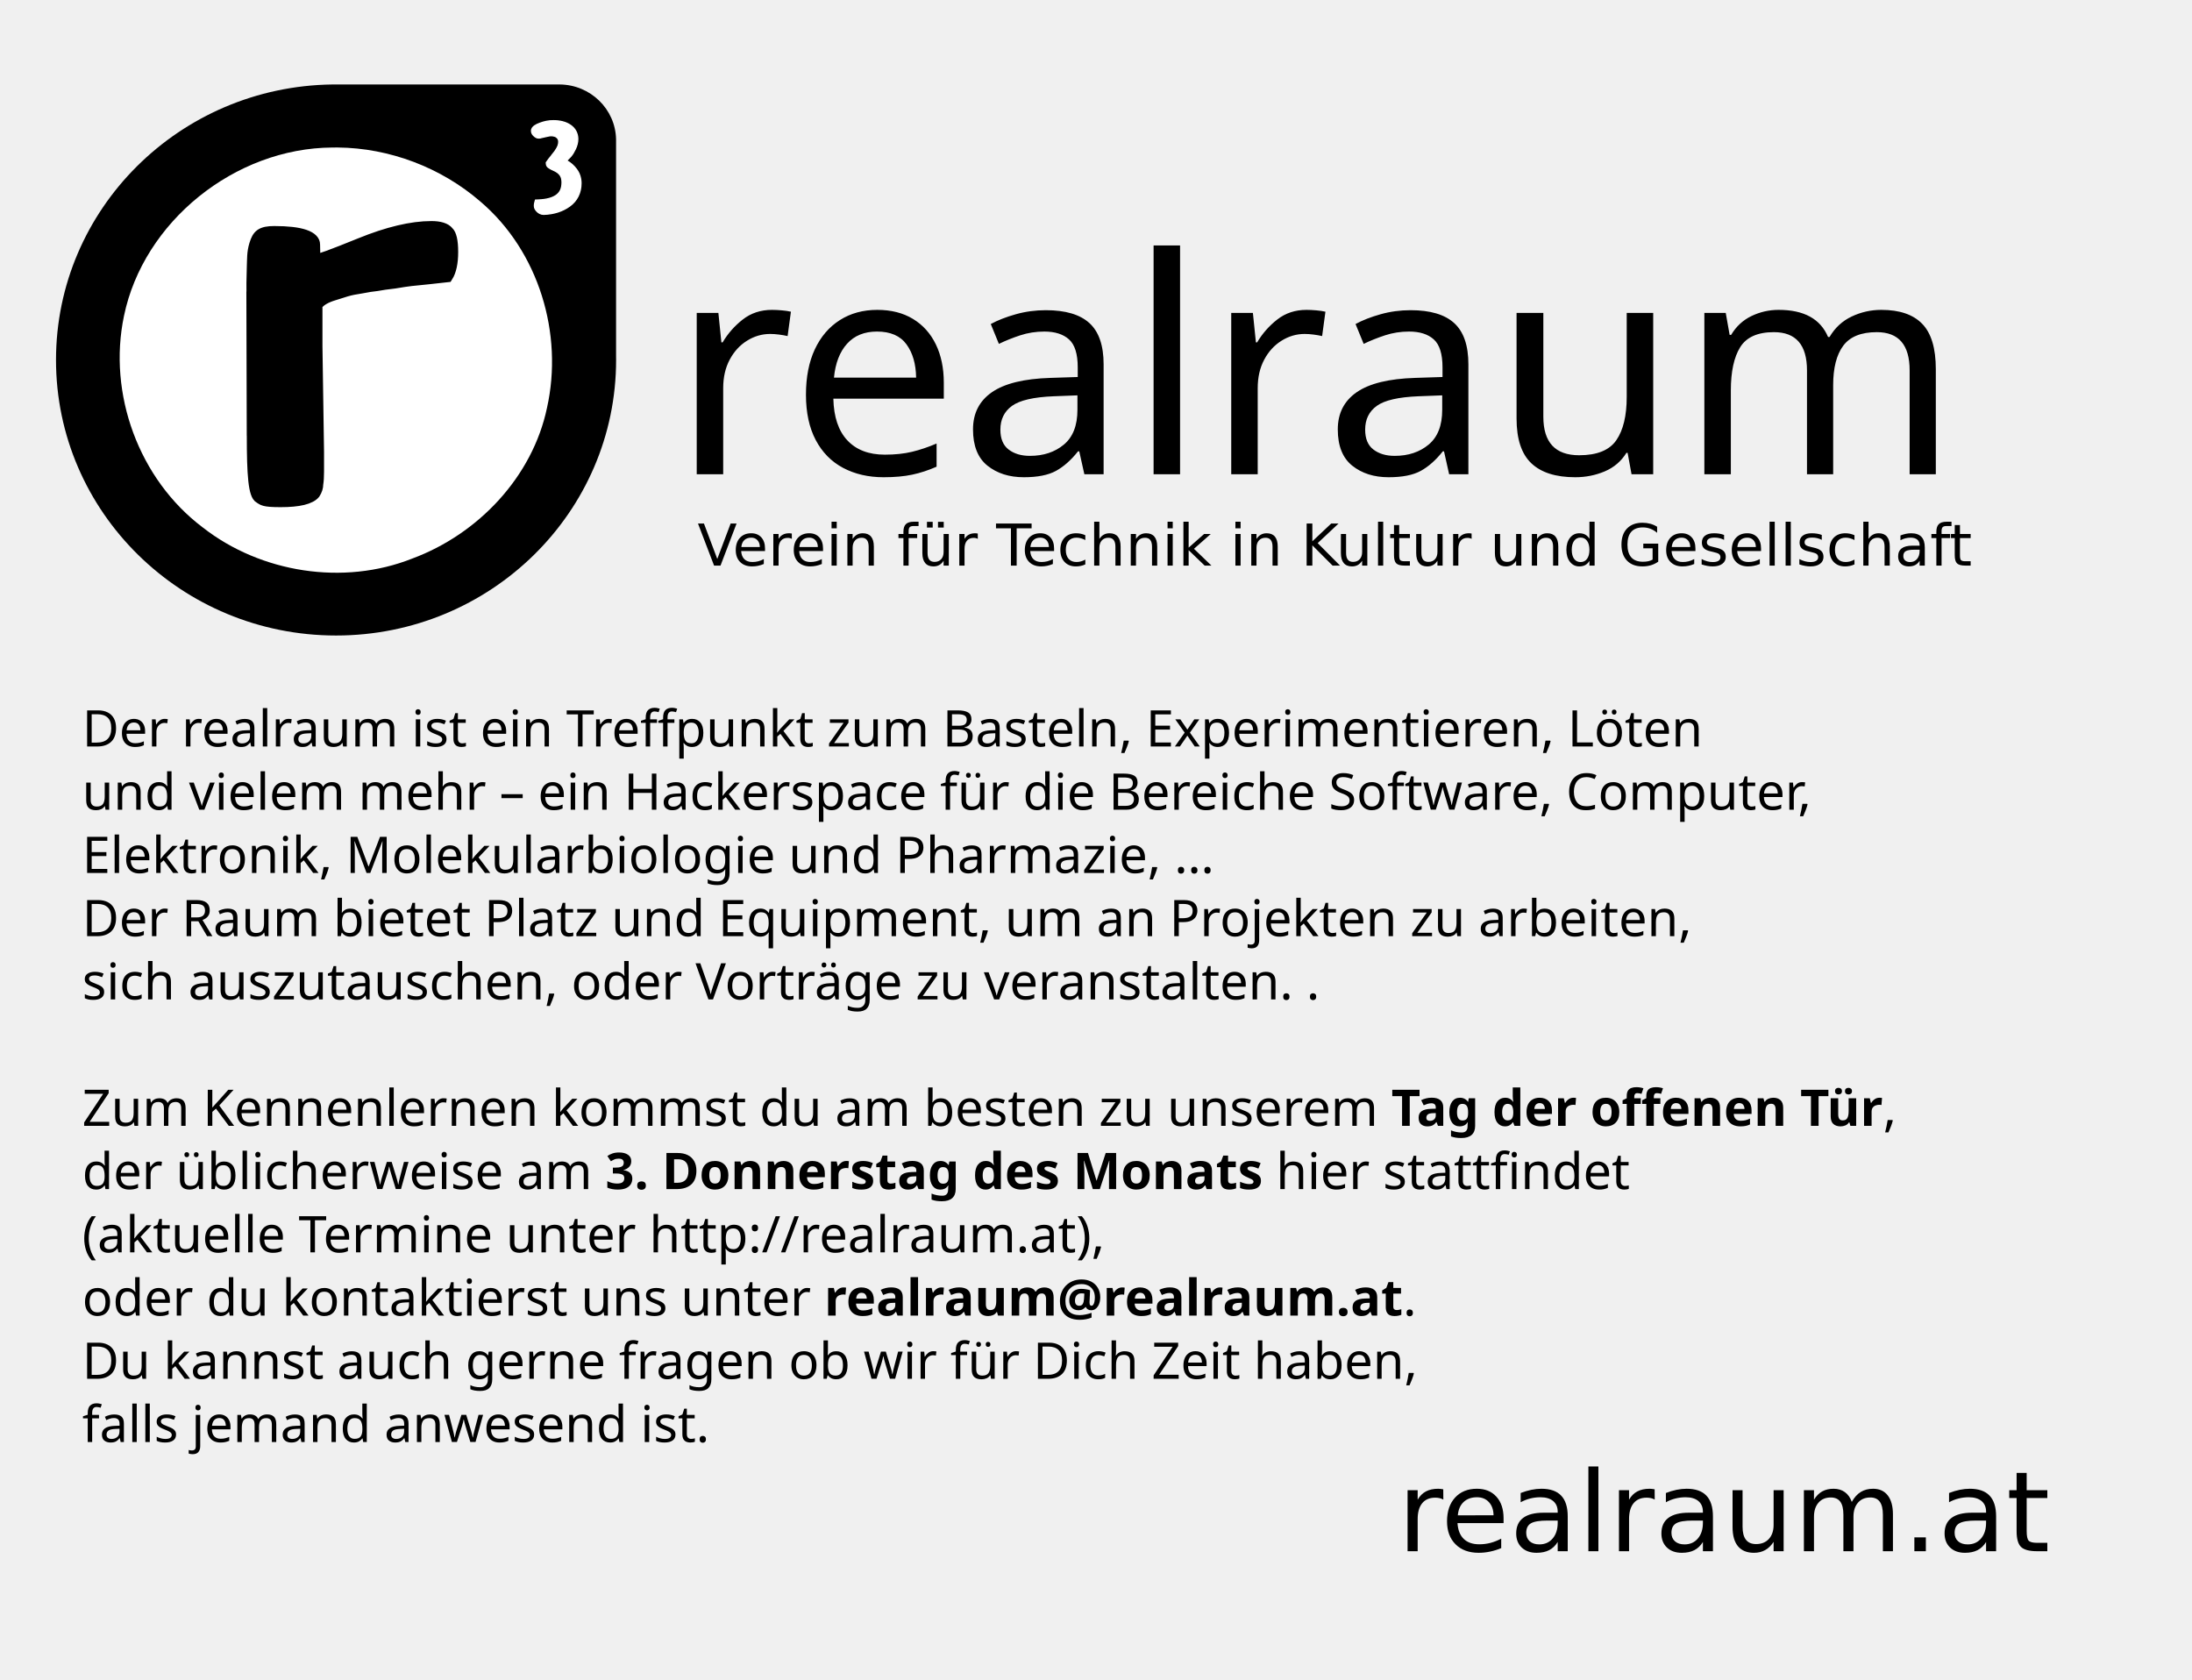
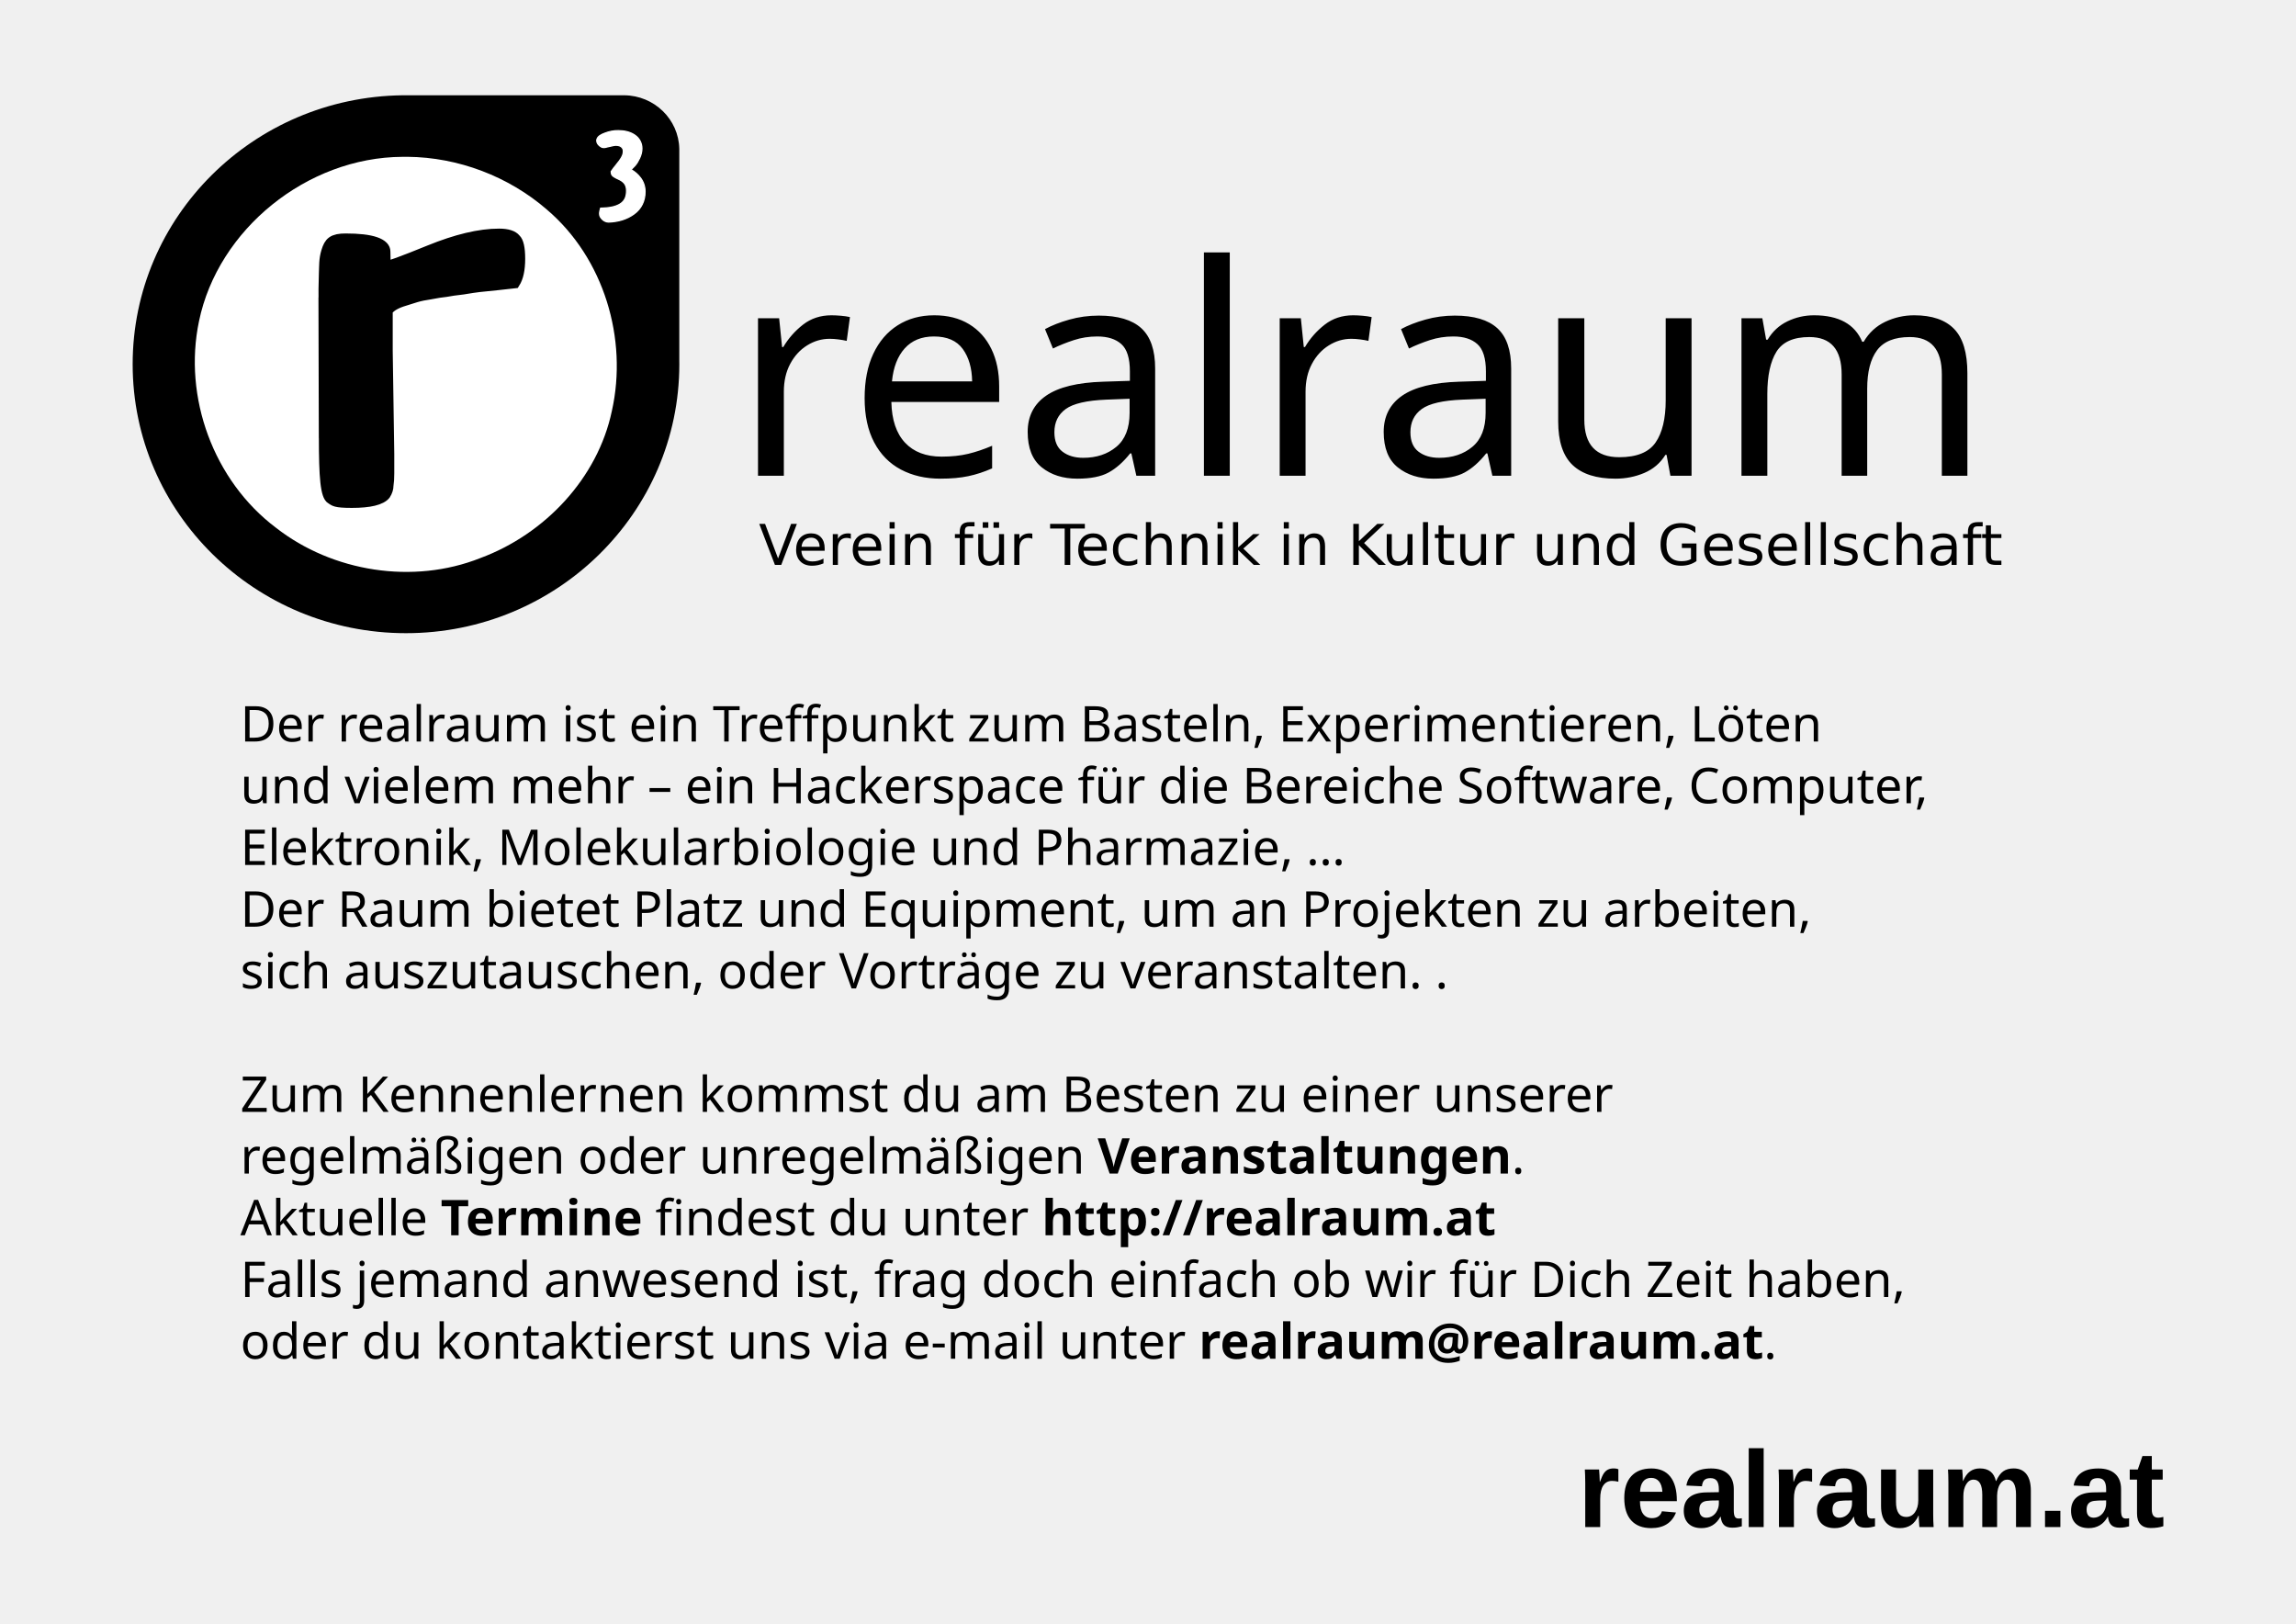
- <svg xmlns="http://www.w3.org/2000/svg" width="1386.712" height="1062.322" id="svg2816" version="1.1">
+ <svg xmlns="http://www.w3.org/2000/svg" width="1488.189" height="1052.362" id="svg2816" version="1.1">
  <defs id="defs2818">
    </defs>
-   <g id="layer1" transform="translate(-7.449461,309.1033)">
-     <path style="fill:#000000;fill-opacity:1;stroke:none" d="m 217.765,-255.667 c -96.745,1.207 -174.882,78.833 -174.882,174.296 0,96.214 79.367,174.296 177.165,174.296 97.798,0 177.165,-78.082 177.165,-174.296 0,-0.752 -0.009,-1.497 -0.022,-2.246 l 0,-137.346 c -0.388,-19.132 -16.21,-34.56 -35.717,-34.704 l -141.427,0 c -0.27,0 -0.538,0 -0.807,0 -0.492,0 -0.984,-0.006 -1.476,0 z" id="path3021" />
-     <path style="font-size:33.601px;font-style:normal;font-variant:normal;font-weight:normal;font-stretch:normal;text-indent:0;text-align:start;text-decoration:none;line-height:125%;letter-spacing:0px;word-spacing:0px;text-transform:none;direction:ltr;block-progression:tb;writing-mode:lr-tb;text-anchor:start;baseline-shift:baseline;color:#000000;fill:#ffffff;fill-opacity:1;stroke:#ffffff;stroke-width:0.769;stroke-miterlimit:4;stroke-opacity:1;stroke-dasharray:none;marker:none;visibility:visible;display:inline;overflow:visible;enable-background:accumulate;font-family:Varela Round;-inkscape-font-specification:Varela Round" d="m 357.455,-232.762 c -2.876,4e-5 -5.694,0.558 -8.474,1.627 -1.348,0.502 -2.413,0.986 -3.322,1.627 -0.909,0.641 -1.966,1.648 -1.966,3.254 0,1.44 0.879,2.518 1.763,3.254 l 0.068,0.068 0.068,0.068 c 0.773,0.535 1.295,1.085 2.78,1.085 0.809,1.1e-4 0.958,-0.141 1.559,-0.271 0.601,-0.131 1.387,-0.296 2.373,-0.542 1.867,-0.467 3.235,-0.678 3.593,-0.678 2.048,2e-5 3.161,0.503 3.864,1.153 0.815,0.752 1.153,1.473 1.153,2.712 -2e-5,1.39 -0.354,2.595 -1.085,3.864 l 0,0.068 c -0.774,1.418 -1.902,2.961 -3.322,4.61 l 0,0.068 c -1.48,1.776 -2.397,2.952 -2.983,3.864 l -0.475,0.678 0.068,0.814 c 0.174,1.739 1.129,2.165 1.83,2.644 0.702,0.479 1.532,0.886 2.576,1.356 4.021,1.778 5.491,3.954 5.491,7.661 0,3.794 -1.08,6.195 -3.39,8 -2.31,1.805 -6.175,3.002 -11.661,3.186 l -1.763,0.068 -0.475,1.763 c -0.16,0.638 -0.203,1.287 -0.203,1.966 0,1.474 0.783,2.481 1.627,3.39 1.067,1.143 2.635,1.898 4.203,1.898 0.011,-0.002 0.068,0 0.068,0 6.354,-0.207 11.896,-1.945 16.407,-5.22 4.688,-3.364 7.186,-8.437 7.186,-14.44 -2e-5,-3.25 -0.966,-6.283 -2.847,-8.813 -0.009,-0.013 0.009,-0.054 0,-0.068 l -0.068,0 c -1.592,-2.212 -3.683,-4.028 -6.169,-5.424 0.886,-0.863 1.761,-1.743 2.576,-2.644 1.114,-1.29 2.09,-2.923 2.983,-4.813 0.945,-2.057 1.491,-4.15 1.492,-6.237 -3e-5,-3.528 -1.683,-6.706 -4.61,-8.678 -2.893,-2.008 -6.6,-2.915 -10.915,-2.915 z" id="text3841-2" />
-     <text xml:space="preserve" style="font-size:36.537px;font-style:normal;font-weight:normal;fill:#000000;fill-opacity:1;stroke:none;font-family:Bitstream Vera Sans" x="448.733" y="48.698" id="text2839">
-       <tspan id="tspan2841" x="448.733" y="48.698">Verein für Technik in Kultur und Gesellschaft</tspan>
-       <tspan x="448.733" y="94.37" id="tspan2843" />
+   <g id="layer1" transform="translate(-7.449461,299.1432)">
+     <path style="fill:#000000;fill-opacity:1;stroke:none" d="m 268.317,-237.396 c -96.745,1.207 -174.882,78.833 -174.882,174.296 0,96.214 79.367,174.296 177.165,174.296 97.798,0 177.165,-78.082 177.165,-174.296 0,-0.752 -0.009,-1.497 -0.022,-2.246 l 0,-137.346 c -0.388,-19.132 -16.21,-34.56 -35.717,-34.704 l -141.427,0 c -0.27,0 -0.538,0 -0.807,0 -0.492,0 -0.984,-0.006 -1.476,0 z" id="path3021" />
+     <path style="font-size:33.601px;font-style:normal;font-variant:normal;font-weight:normal;font-stretch:normal;text-indent:0;text-align:start;text-decoration:none;line-height:125%;letter-spacing:0px;word-spacing:0px;text-transform:none;direction:ltr;block-progression:tb;writing-mode:lr-tb;text-anchor:start;baseline-shift:baseline;color:#000000;fill:#ffffff;fill-opacity:1;stroke:#ffffff;stroke-width:0.769;stroke-miterlimit:4;stroke-opacity:1;stroke-dasharray:none;marker:none;visibility:visible;display:inline;overflow:visible;enable-background:accumulate;font-family:Varela Round;-inkscape-font-specification:Varela Round" d="m 408.007,-214.49 c -2.876,4e-5 -5.694,0.558 -8.474,1.627 -1.348,0.502 -2.413,0.986 -3.322,1.627 -0.909,0.641 -1.966,1.648 -1.966,3.254 0,1.44 0.879,2.518 1.763,3.254 l 0.068,0.068 0.068,0.068 c 0.773,0.535 1.295,1.085 2.78,1.085 0.809,1.1e-4 0.958,-0.141 1.559,-0.271 0.601,-0.131 1.387,-0.296 2.373,-0.542 1.867,-0.467 3.235,-0.678 3.593,-0.678 2.048,2e-5 3.161,0.503 3.864,1.153 0.815,0.752 1.153,1.473 1.153,2.712 -2e-5,1.39 -0.354,2.595 -1.085,3.864 l 0,0.068 c -0.774,1.418 -1.902,2.961 -3.322,4.61 l 0,0.068 c -1.48,1.776 -2.397,2.952 -2.983,3.864 l -0.475,0.678 0.068,0.814 c 0.174,1.739 1.129,2.165 1.83,2.644 0.702,0.479 1.532,0.886 2.576,1.356 4.021,1.778 5.491,3.954 5.491,7.661 0,3.794 -1.08,6.195 -3.39,8 -2.31,1.805 -6.175,3.002 -11.661,3.186 l -1.763,0.068 -0.475,1.763 c -0.16,0.638 -0.203,1.287 -0.203,1.966 0,1.474 0.783,2.481 1.627,3.39 1.067,1.143 2.635,1.898 4.203,1.898 0.011,-0.002 0.068,0 0.068,0 6.354,-0.207 11.896,-1.945 16.407,-5.22 4.688,-3.364 7.186,-8.437 7.186,-14.44 -2e-5,-3.25 -0.966,-6.283 -2.847,-8.813 -0.009,-0.013 0.009,-0.054 0,-0.068 l -0.068,0 c -1.592,-2.212 -3.683,-4.028 -6.169,-5.424 0.886,-0.863 1.761,-1.743 2.576,-2.644 1.114,-1.29 2.09,-2.923 2.983,-4.813 0.945,-2.057 1.491,-4.15 1.492,-6.237 -3e-5,-3.528 -1.683,-6.706 -4.61,-8.678 -2.893,-2.008 -6.6,-2.915 -10.915,-2.915 z" id="text3841-2" />
+     <text xml:space="preserve" style="font-size:36.537px;font-style:normal;font-weight:normal;fill:#000000;fill-opacity:1;stroke:none;font-family:Bitstream Vera Sans" x="499.286" y="66.97" id="text2839">
+       <tspan id="tspan2841" x="499.286" y="66.97">Verein für Technik in Kultur und Gesellschaft</tspan>
+       <tspan x="499.286" y="112.641" id="tspan2843" />
    </text>
-     <text xml:space="preserve" style="font-size:70.569px;font-style:normal;font-weight:normal;fill:#000000;fill-opacity:1;stroke:none;font-family:Bitstream Vera Sans" x="891.521" y="672.204" id="text2845">
-       <tspan id="tspan2847" x="891.521" y="672.204">realraum.at</tspan>
-       <tspan x="891.521" y="760.415" id="tspan3010" />
-       <tspan x="891.521" y="848.626" id="tspan3012" />
+     <text xml:space="preserve" style="font-size:70.569px;font-style:normal;font-weight:normal;fill:#000000;fill-opacity:1;stroke:none;font-family:Bitstream Vera Sans" x="1030.035" y="690.475" id="text2845">
+       <tspan id="tspan2847" x="1030.035" y="690.475" style="font-style:normal;font-variant:normal;font-weight:bold;font-stretch:normal;font-family:Arial;-inkscape-font-specification:Arial Bold">realraum.at</tspan>
+       <tspan x="1030.035" y="778.686" id="tspan3010" style="font-style:normal;font-variant:normal;font-weight:bold;font-stretch:normal;font-family:Arial;-inkscape-font-specification:Arial Bold" />
+       <tspan x="1030.035" y="866.898" id="tspan3012" style="font-style:normal;font-variant:normal;font-weight:bold;font-stretch:normal;font-family:Arial;-inkscape-font-specification:Arial Bold" />
    </text>
-     <text xml:space="preserve" style="font-size:190.399px;font-style:normal;font-weight:normal;fill:#000000;fill-opacity:1;stroke:none;font-family:Bitstream Vera Sans" x="432.023" y="-9.112" id="text2849">
-       <tspan id="tspan2851" x="432.023" y="-9.112" style="font-family:Arial Black;-inkscape-font-specification:Arial Black">realraum</tspan>
+     <text xml:space="preserve" style="font-size:190.399px;font-style:normal;font-weight:normal;fill:#000000;fill-opacity:1;stroke:none;font-family:Bitstream Vera Sans" x="482.575" y="9.159" id="text2849">
+       <tspan id="tspan2851" x="482.575" y="9.159" style="font-family:Arial Black;-inkscape-font-specification:Arial Black">realraum</tspan>
    </text>
-     <text xml:space="preserve" style="font-size:60.375px;font-style:normal;font-weight:normal;line-height:125%;letter-spacing:0px;word-spacing:0px;fill:#000000;fill-opacity:1;stroke:none;font-family:Sans" x="213.119" y="99.469" id="text3537" transform="scale(1.008197,0.9918692)">
-       <tspan id="tspan3539" x="213.119" y="99.469" />
+     <text xml:space="preserve" style="font-size:60.375px;font-style:normal;font-weight:normal;line-height:125%;letter-spacing:0px;word-spacing:0px;fill:#000000;fill-opacity:1;stroke:none;font-family:Sans" x="263.26" y="117.89" id="text3537" transform="scale(1.008197,0.9918693)">
+       <tspan id="tspan3539" x="263.26" y="117.89" />
    </text>
-     <path style="fill:#ffffff;fill-opacity:1;stroke:none" d="m 220.975,-215.796 c 32.99,0.274 65.603,12.736 90.342,34.163 37.032,31.488 52.644,83.793 42.176,130.524 -9.15,43.514 -43.351,79.836 -85.278,95.364 -43.51,17.275 -95.776,8.974 -132.381,-19.606 -40.629,-30.545 -60.279,-84.753 -49.952,-133.884 12.272,-59.532 70.025,-106.26 131.9,-106.543 1.065,-0.017 2.129,-0.026 3.193,-0.017 z" id="path3017" />
-     <g style="font-size:163.528px;font-style:normal;font-variant:normal;font-weight:normal;font-stretch:normal;line-height:125%;letter-spacing:0px;word-spacing:0px;fill:#000000;fill-opacity:1;stroke:#000000;stroke-width:2.52;stroke-miterlimit:4;stroke-opacity:1;stroke-dasharray:none;font-family:Cagliostro;-inkscape-font-specification:Cagliostro" id="text3003" transform="matrix(3.070274,0,0,2.409085,-68.19862,-322.0089)">
+     <path style="fill:#ffffff;fill-opacity:1;stroke:none" d="m 271.527,-197.525 c 32.99,0.274 65.603,12.736 90.342,34.163 37.032,31.488 52.644,83.793 42.176,130.524 -9.15,43.514 -43.351,79.836 -85.278,95.364 -43.51,17.275 -95.776,8.974 -132.381,-19.606 -40.629,-30.545 -60.279,-84.753 -49.952,-133.884 12.272,-59.532 70.025,-106.26 131.9,-106.543 1.065,-0.017 2.129,-0.026 3.193,-0.017 z" id="path3017" />
+     <g style="font-size:163.528px;font-style:normal;font-variant:normal;font-weight:normal;font-stretch:normal;line-height:125%;letter-spacing:0px;word-spacing:0px;fill:#000000;fill-opacity:1;stroke:#000000;stroke-width:2.52;stroke-miterlimit:4;stroke-opacity:1;stroke-dasharray:none;font-family:Cagliostro;-inkscape-font-specification:Cagliostro" id="text3003" transform="matrix(3.070274,0,0,2.409085,-17.64625,-303.7376)">
      <path d="m 76.741,119.792 -0.079,-37.74 c 0.109,-0.872 0.018,2.043 0.018,-0.138 -1.4e-5,-2.18 -0.036,-1.667 0.073,-6.536 0.073,-2.011 -0.017,-3.707 0.503,-5.911 0.654,-2.725 1.39,-3.494 3.898,-3.494 5.451,7.1e-5 8.176,1.199 8.176,3.598 -2.7e-5,1.853 0.054,3.162 0.164,3.925 0.654,6.4e-5 3.816,-1.472 9.485,-4.415 5.669,-2.943 10.52,-4.415 14.554,-4.415 1.635,7.2e-5 2.725,0.436 3.271,1.308 0.654,0.763 0.981,2.617 0.981,5.56 -6e-5,2.944 -0.382,5.178 -1.145,6.705 -0.654,0.109 -1.853,0.273 -3.598,0.491 -1.635,0.218 -2.889,0.382 -3.761,0.491 -0.763,0.109 -1.908,0.327 -3.434,0.654 -1.526,0.218 -2.726,0.436 -3.598,0.654 -0.872,0.109 -1.962,0.327 -3.271,0.654 -1.199,0.218 -2.235,0.491 -3.107,0.818 -0.763,0.327 -1.581,0.654 -2.453,0.981 -1.744,0.654 -2.944,1.526 -3.598,2.616 l 0,10.629 0.327,27.8 0,2.453 c -2.9e-5,0.436 -2.9e-5,1.363 0,2.78 -2.9e-5,1.308 -0.055,2.398 -0.164,3.271 -2.8e-5,0.872 -0.218,1.744 -0.654,2.616 -0.872,1.417 -3.162,2.126 -6.868,2.126 -3.598,0 -3.457,-0.445 -4.111,-0.881 -1.308,-0.872 -1.599,-6.378 -1.599,-16.735" style="stroke:#000000;stroke-width:2.52;stroke-miterlimit:4;stroke-opacity:1;stroke-dasharray:none" id="path3024" />
    </g>
-     <text xml:space="preserve" style="font-size:19.266px;font-style:normal;font-variant:normal;font-weight:normal;font-stretch:normal;line-height:125%;letter-spacing:0px;word-spacing:0px;fill:#000000;fill-opacity:1;stroke:none;font-family:Dingbats;-inkscape-font-specification:Dingbats" x="7.814" y="201.027" id="text4148" transform="matrix(0,-0.9918692,1.008197,0,0,0)">
-       <tspan id="tspan4150" x="7.814" y="201.027" style="font-style:normal;font-variant:normal;font-weight:normal;font-stretch:normal;fill:#ffffff;font-family:Cagliostro;-inkscape-font-specification:Cagliostro" />
+     <text xml:space="preserve" style="font-size:19.266px;font-style:normal;font-variant:normal;font-weight:normal;font-stretch:normal;line-height:125%;letter-spacing:0px;word-spacing:0px;fill:#000000;fill-opacity:1;stroke:none;font-family:Dingbats;-inkscape-font-specification:Dingbats" x="-10.607" y="251.168" id="text4148" transform="matrix(0,-0.9918693,1.008197,0,0,0)">
+       <tspan id="tspan4150" x="-10.607" y="251.168" style="font-style:normal;font-variant:normal;font-weight:normal;font-stretch:normal;fill:#ffffff;font-family:Cagliostro;-inkscape-font-specification:Cagliostro" />
    </text>
-     <flowRoot xml:space="preserve" id="flowRoot3027" style="font-size:40px;font-style:normal;font-weight:normal;line-height:125%;letter-spacing:0px;word-spacing:0px;fill:#000000;fill-opacity:1;stroke:none;font-family:Sans">
+     <flowRoot xml:space="preserve" id="flowRoot3027" style="font-size:40px;font-style:normal;font-weight:normal;line-height:125%;letter-spacing:0px;word-spacing:0px;fill:#000000;fill-opacity:1;stroke:none;font-family:Sans" transform="translate(50.55238,18.27126)">
      <flowRegion id="flowRegion3029">
        <rect id="rect3031" width="244.151" height="161.231" x="69.099" y="147.163" />
      </flowRegion>
      <flowPara id="flowPara3033" />
    </flowRoot>
-     <flowRoot xml:space="preserve" id="flowRoot3035" style="font-size:40px;font-style:normal;font-weight:normal;line-height:125%;letter-spacing:0px;word-spacing:0px;fill:#000000;fill-opacity:1;stroke:none;font-family:Sans">
+     <flowRoot xml:space="preserve" id="flowRoot3035" style="font-size:40px;font-style:normal;font-weight:normal;line-height:125%;letter-spacing:0px;word-spacing:0px;fill:#000000;fill-opacity:1;stroke:none;font-family:Sans" transform="translate(50.55238,18.27126)">
      <flowRegion id="flowRegion3037">
        <rect id="rect3039" width="283.307" height="347.799" x="23.033" y="114.916" />
      </flowRegion>
      <flowPara id="flowPara3041" />
    </flowRoot>
-     <text xml:space="preserve" style="font-size:32px;font-style:normal;font-weight:normal;line-height:125%;letter-spacing:0px;word-spacing:0px;fill:#000000;fill-opacity:1;stroke:none;font-family:Sans" x="59.46" y="163.13" id="text3014">
-       <tspan x="59.46" y="163.13" id="tspan3076">Der realraum ist ein Treffpunkt zum Basteln, Experimentieren, Löten</tspan>
-       <tspan x="59.46" y="203.13" id="tspan3072">und vielem mehr – ein Hackerspace für die Bereiche Software, Computer,</tspan>
-       <tspan x="59.46" y="243.13" id="tspan3074">Elektronik, Molekularbiologie und Pharmazie, … </tspan>
-       <tspan x="59.46" y="283.13" id="tspan3079">Der Raum bietet Platz und Equipment, um an Projekten zu arbeiten,</tspan>
-       <tspan x="59.46" y="323.13" id="tspan3083">sich auszutauschen, oder Vorträge zu veranstalten. .</tspan>
-       <tspan x="59.46" y="363.13" id="tspan3028" />
-       <tspan x="59.46" y="403.13" id="tspan3030">Zum Kennenlernen kommst du am besten zu unserem <tspan style="font-weight:bold;-inkscape-font-specification:Sans Bold" id="tspan3041">Tag der offenen Tür</tspan>, </tspan>
-       <tspan x="59.46" y="443.13" id="tspan3056">der üblicherweise am <tspan style="font-weight:bold;-inkscape-font-specification:Sans Bold" id="tspan3108">3. Donnerstag des Monats</tspan> hier stattfindet</tspan>
-       <tspan x="59.46" y="483.13" id="tspan3060">(aktuelle Termine unter http://realraum.at), </tspan>
-       <tspan x="59.46" y="523.13" id="tspan3049">oder du kontaktierst uns unter <tspan style="font-weight:bold;-inkscape-font-specification:Sans Bold" id="tspan3110">realraum@realraum.at</tspan>. </tspan>
-       <tspan x="59.46" y="563.13" id="tspan3062">Du kannst auch gerne fragen ob wir für Dich Zeit haben,</tspan>
-       <tspan x="59.46" y="603.13" id="tspan3055">falls jemand anwesend ist.</tspan>
-       <tspan x="59.46" y="643.13" id="tspan3054" />
-       <tspan x="59.46" y="683.13" id="tspan3052" />
-       <tspan x="59.46" y="723.13" id="tspan3036" />
+     <text xml:space="preserve" style="font-size:32px;font-style:normal;font-variant:normal;font-weight:normal;font-stretch:normal;text-align:start;line-height:125%;letter-spacing:0px;word-spacing:0px;writing-mode:lr-tb;text-anchor:start;fill:#000000;fill-opacity:1;stroke:none;font-family:Sans;-inkscape-font-specification:Sans" x="163.239" y="181.401" id="text3014">
+       <tspan x="163.239" y="181.401" id="tspan3036">Der realraum ist ein Treffpunkt zum Basteln, Experimentieren, Löten</tspan>
+       <tspan x="163.239" y="221.401" id="tspan3177">und vielem mehr – ein Hackerspace für die Bereiche Software, Computer,</tspan>
+       <tspan x="163.239" y="261.401" id="tspan3179">Elektronik, Molekularbiologie und Pharmazie, … </tspan>
+       <tspan x="163.239" y="301.401" id="tspan3181">Der Raum bietet Platz und Equipment, um an Projekten zu arbeiten,</tspan>
+       <tspan x="163.239" y="341.401" id="tspan3183">sich auszutauschen, oder Vorträge zu veranstalten. .</tspan>
+       <tspan x="163.239" y="381.401" id="tspan3185" />
+       <tspan x="163.239" y="421.401" id="tspan3187">Zum Kennenlernen kommst du am Besten zu einer unserer</tspan>
+       <tspan x="163.239" y="461.401" id="tspan3189">regelmäßigen oder unregelmäßigen <tspan style="font-weight:bold;-inkscape-font-specification:Sans Bold" id="tspan3203">Veranstaltungen</tspan>.</tspan>
+       <tspan x="163.239" y="501.401" id="tspan3191">Aktuelle <tspan style="font-weight:bold;-inkscape-font-specification:Sans Bold" id="tspan3209">Termine</tspan> findest du unter <tspan style="font-weight:bold;-inkscape-font-specification:Sans Bold" id="tspan3207">http://realraum.at </tspan>
+       </tspan>
+       <tspan x="163.239" y="541.401" id="tspan3193">Falls jemand anwesend ist, frag doch einfach ob wir für Dich Zeit haben,</tspan>
+       <tspan x="163.239" y="581.401" id="tspan3195">oder du kontaktierst uns via e-mail unter <tspan style="font-weight:bold;-inkscape-font-specification:Sans Bold" id="tspan3205">realraum@realraum.at</tspan>.</tspan>
+       <tspan x="163.239" y="621.401" id="tspan3197" />
+       <tspan x="163.239" y="661.401" id="tspan3199" />
+       <tspan x="163.239" y="701.401" id="tspan3201" />
    </text>
+     <flowRoot xml:space="preserve" id="flowRoot3029" style="fill:black;stroke:none;stroke-opacity:1;stroke-width:1px;stroke-linejoin:miter;stroke-linecap:butt;fill-opacity:1;font-family:Arab;font-style:normal;font-weight:normal;font-size:12px;line-height:125%;letter-spacing:0px;word-spacing:0px;-inkscape-font-specification:Arab;font-stretch:normal;font-variant:normal">
+       <flowRegion id="flowRegion3031">
+         <rect id="rect3033" width="333.98" height="165.838" x="222.269" y="741.416" />
+       </flowRegion>
+       <flowPara id="flowPara3035" />
+     </flowRoot>
  </g>
</svg>
